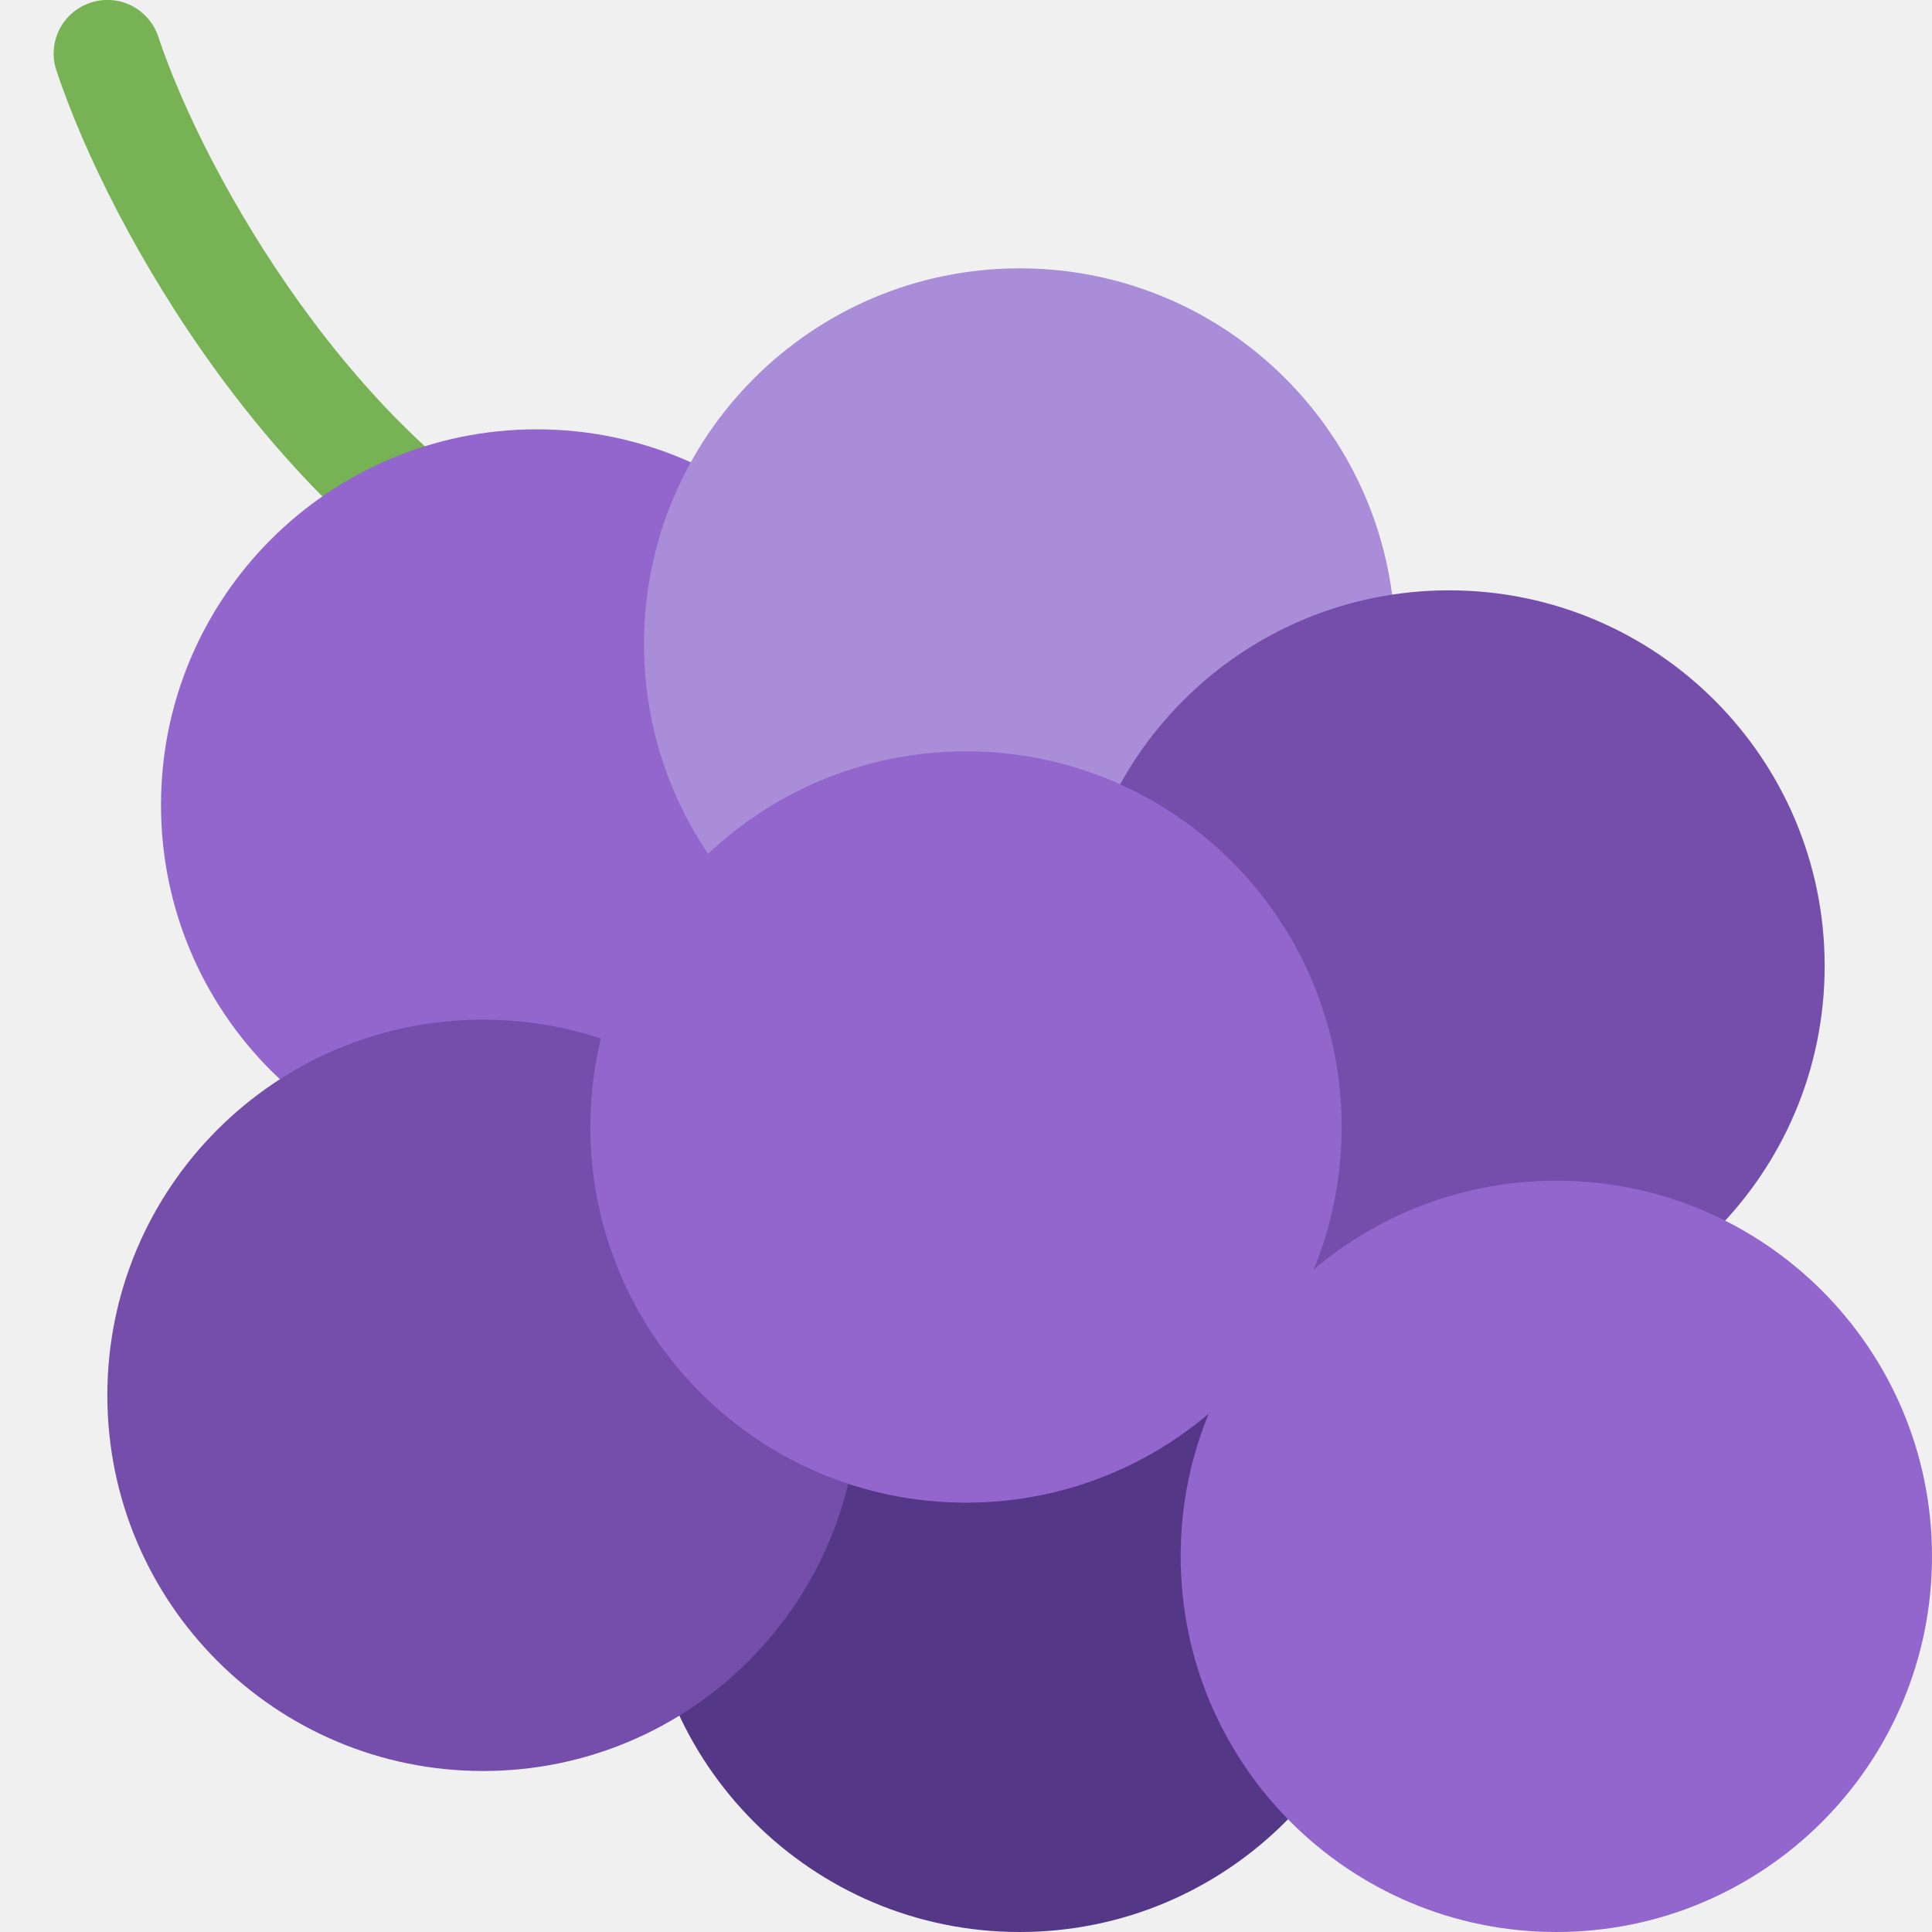
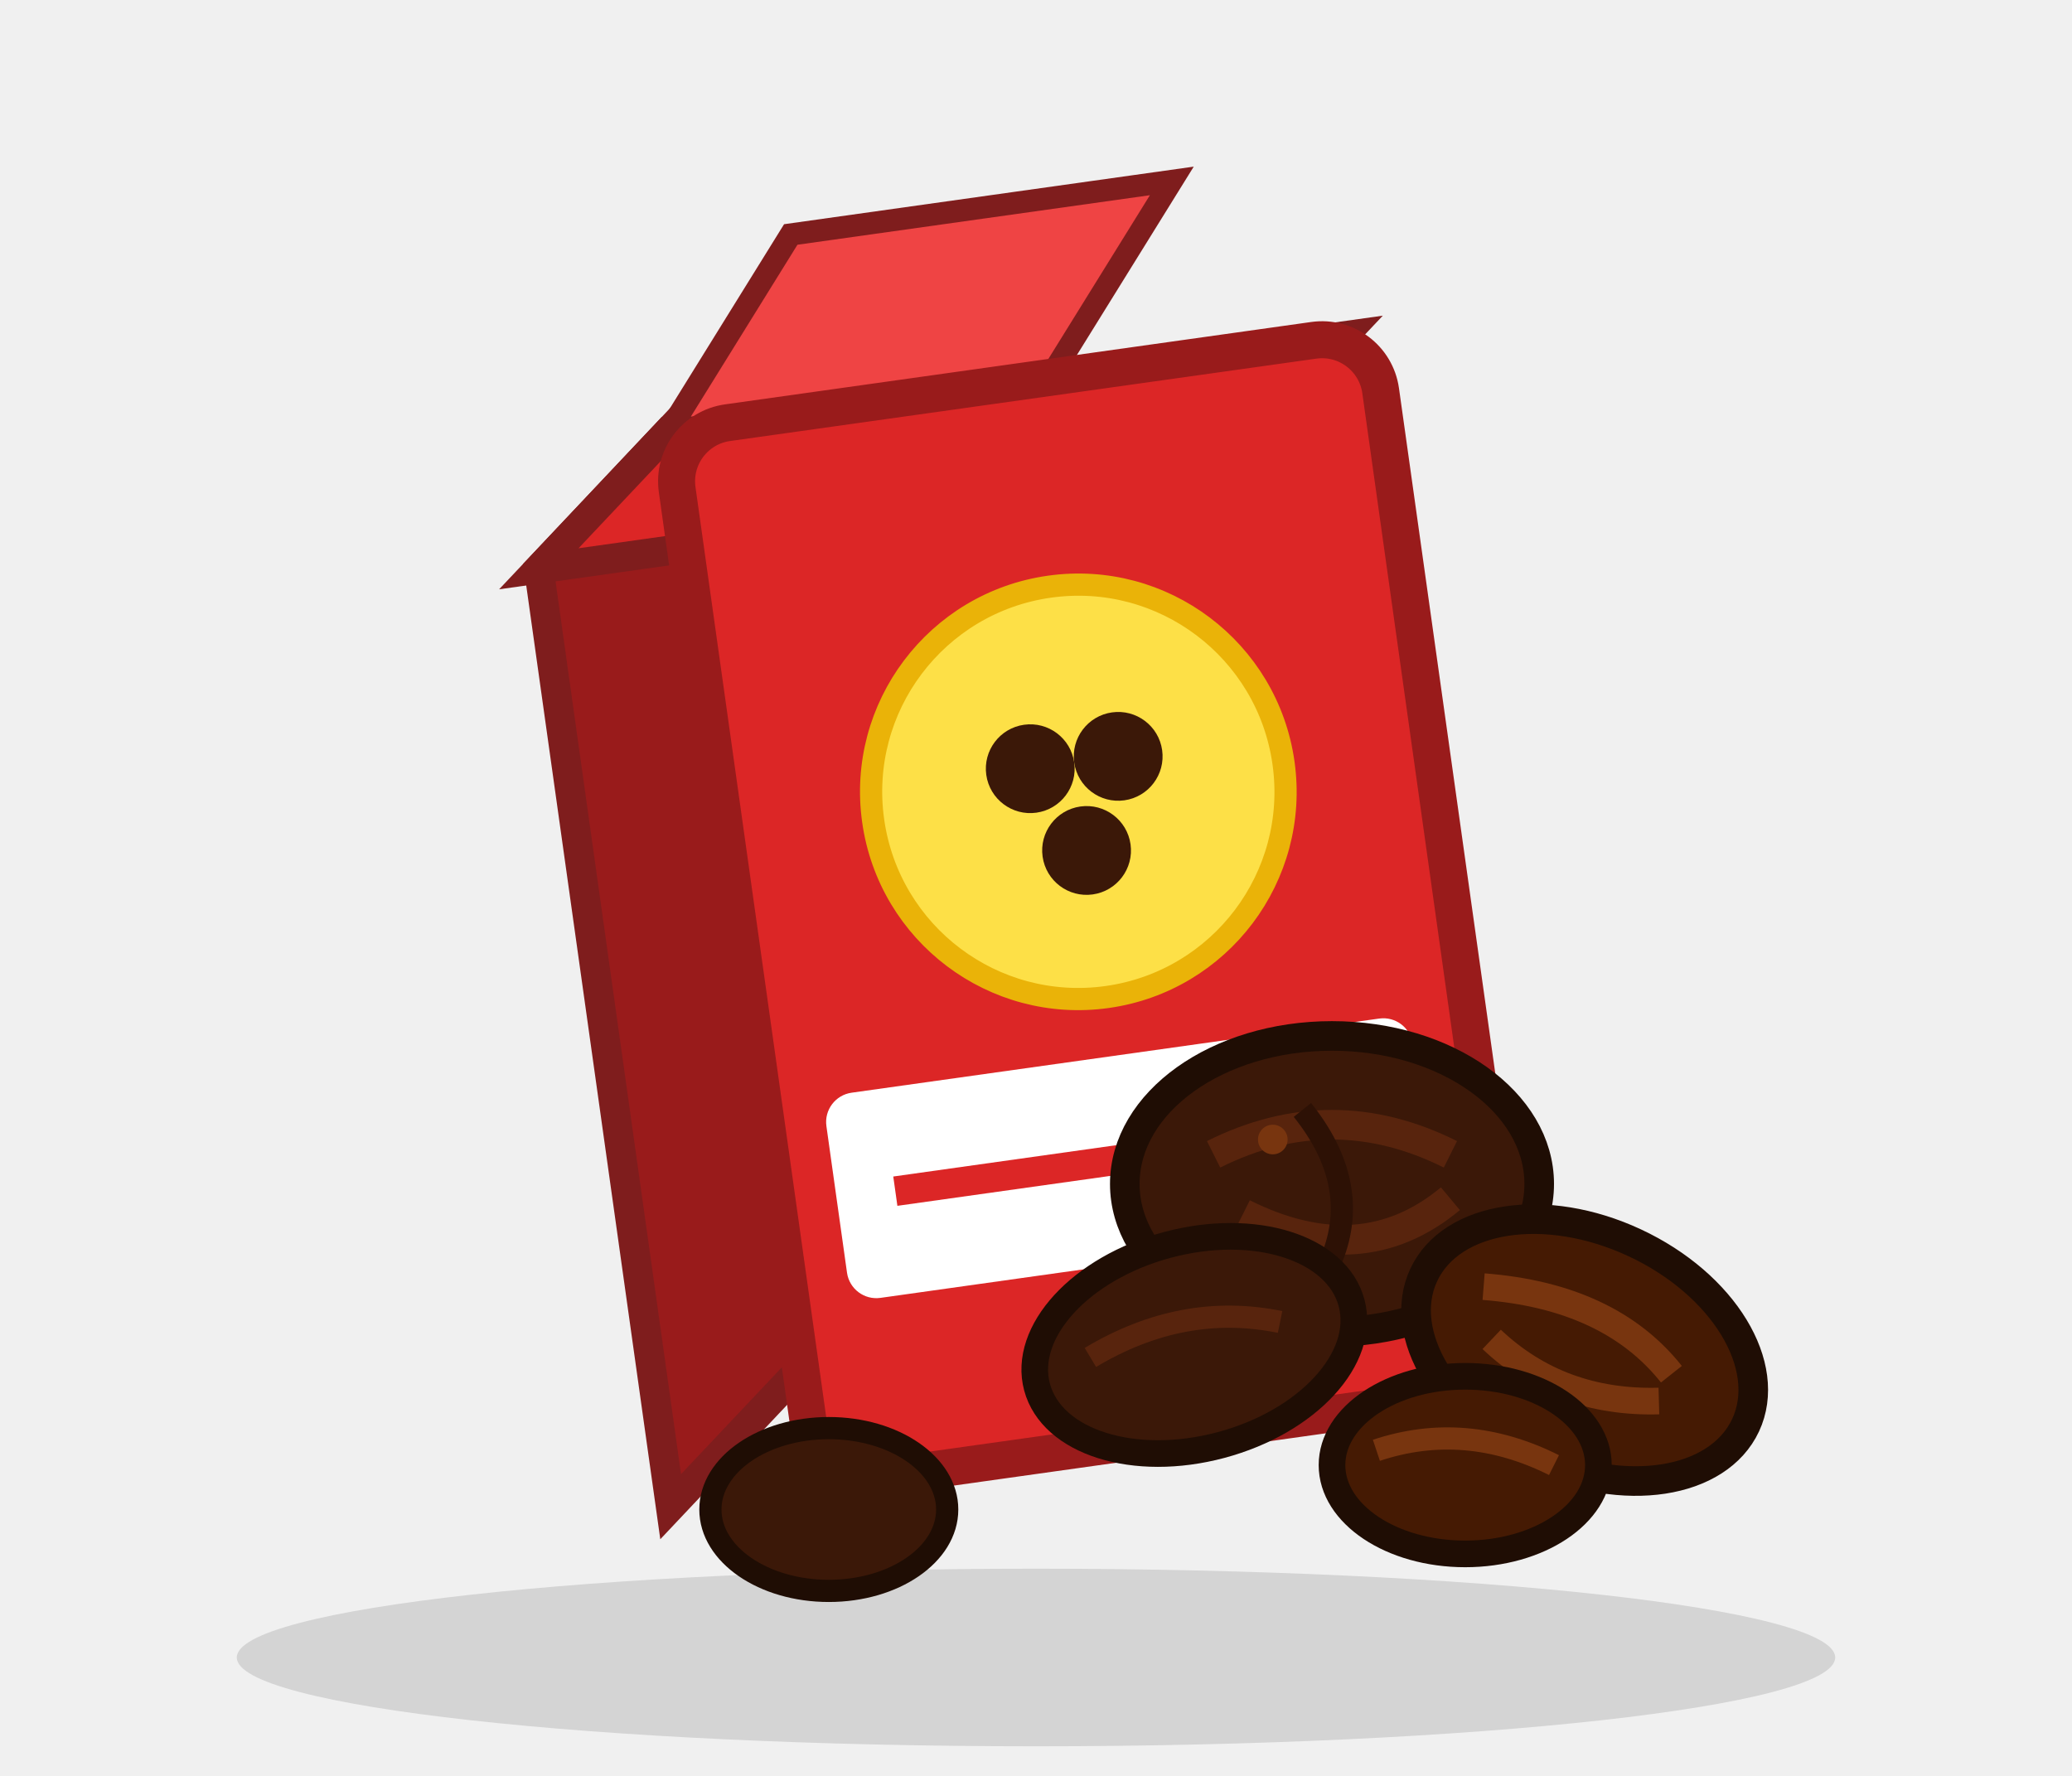
- <svg xmlns="http://www.w3.org/2000/svg" viewBox="0 0 36 36">
-   <path fill="#77B255" d="M9.999 12c-.15 0-.303-.034-.446-.106-4.38-2.19-7.484-7.526-8.501-10.578C.876.792 1.16.226 1.684.051c.525-.176 1.091.109 1.265.632.877 2.632 3.688 7.517 7.499 9.422.494.247.694.848.447 1.342-.176.351-.529.553-.896.553z" />
-   <circle fill="#553788" cx="19" cy="29" r="7" />
-   <circle fill="#9266CC" cx="10" cy="15" r="7" />
-   <circle fill="#AA8DD8" cx="19" cy="12" r="7" />
-   <circle fill="#744EAA" cx="27" cy="18" r="7" />
-   <circle fill="#744EAA" cx="9" cy="26" r="7" />
-   <circle fill="#9266CC" cx="18" cy="21" r="7" />
-   <circle fill="#9266CC" cx="29" cy="29" r="7" />
+ <svg xmlns="http://www.w3.org/2000/svg" viewBox="0 0 140 120" width="100%" height="100%">
+   <ellipse cx="70" cy="112" rx="54" ry="6" fill="rgba(0,0,0,0.12)" />
+   <g transform="translate(24, 22) rotate(-8)">
+     <polygon points="10,18 20,10 20,74 10,82" fill="#991B1B" stroke="#7F1D1D" stroke-width="2" />
+     <polygon points="10,18 20,10 66,10 56,18" fill="#DC2626" stroke="#7F1D1D" stroke-width="2" />
+     <polygon points="20,10 30,-2 56,-2 46,10" fill="#EF4444" stroke="#7F1D1D" stroke-width="1.5" />
+     <rect x="20" y="10" width="48" height="72" rx="4" fill="#DC2626" stroke="#991B1B" stroke-width="2.5" />
+     <circle cx="44" cy="38" r="14" fill="#FDE047" stroke="#EAB308" stroke-width="1.5" />
+     <circle cx="41" cy="36" r="3" fill="#3B1808" />
+     <circle cx="47" cy="36" r="3" fill="#3B1808" />
+     <circle cx="44" cy="42" r="3" fill="#3B1808" />
+     <rect x="24" y="56" width="40" height="14" rx="2" fill="#FFFFFF" />
+     <line x1="28" y1="63" x2="60" y2="63" stroke="#DC2626" stroke-width="2" />
+   </g>
+   <g transform="translate(76, 68)">
+     <ellipse cx="14" cy="12" rx="14" ry="10" fill="#3B1808" stroke="#1F0D04" stroke-width="2" />
+     <path d="M 6 10 Q 14 6 22 10" stroke="#58240D" stroke-width="2" fill="none" />
+     <path d="M 8 14 Q 16 18 22 13" stroke="#58240D" stroke-width="2" fill="none" />
+     <path d="M 12 7 Q 16 12 14 17" stroke="#2D1105" stroke-width="1.5" fill="none" />
+     <circle cx="10" cy="9" r="1" fill="#78350F" />
+   </g>
+   <g transform="translate(100, 78) rotate(25)">
+     <ellipse cx="12" cy="9" rx="12" ry="8" fill="#451A03" stroke="#1F0D04" stroke-width="2" />
+     <path d="M 4 8 Q 12 5 18 8" stroke="#78350F" stroke-width="1.8" fill="none" />
+     <path d="M 6 11 Q 12 13 18 10" stroke="#78350F" stroke-width="1.8" fill="none" />
+   </g>
+   <g transform="translate(68, 86) rotate(-15)">
+     <ellipse cx="11" cy="8" rx="11" ry="7" fill="#3B1808" stroke="#1F0D04" stroke-width="1.8" />
+     <path d="M 4 7 Q 11 5 17 8" stroke="#58240D" stroke-width="1.5" fill="none" />
+   </g>
+   <g transform="translate(90, 92)">
+     <ellipse cx="9" cy="7" rx="9" ry="6" fill="#451A03" stroke="#1F0D04" stroke-width="1.8" />
+     <path d="M 3 6 Q 9 4 15 7" stroke="#78350F" stroke-width="1.5" fill="none" />
+   </g>
+   <g transform="translate(48, 96)">
+     <ellipse cx="8" cy="6" rx="8" ry="5.5" fill="#3B1808" stroke="#1F0D04" stroke-width="1.5" />
+   </g>
</svg>
